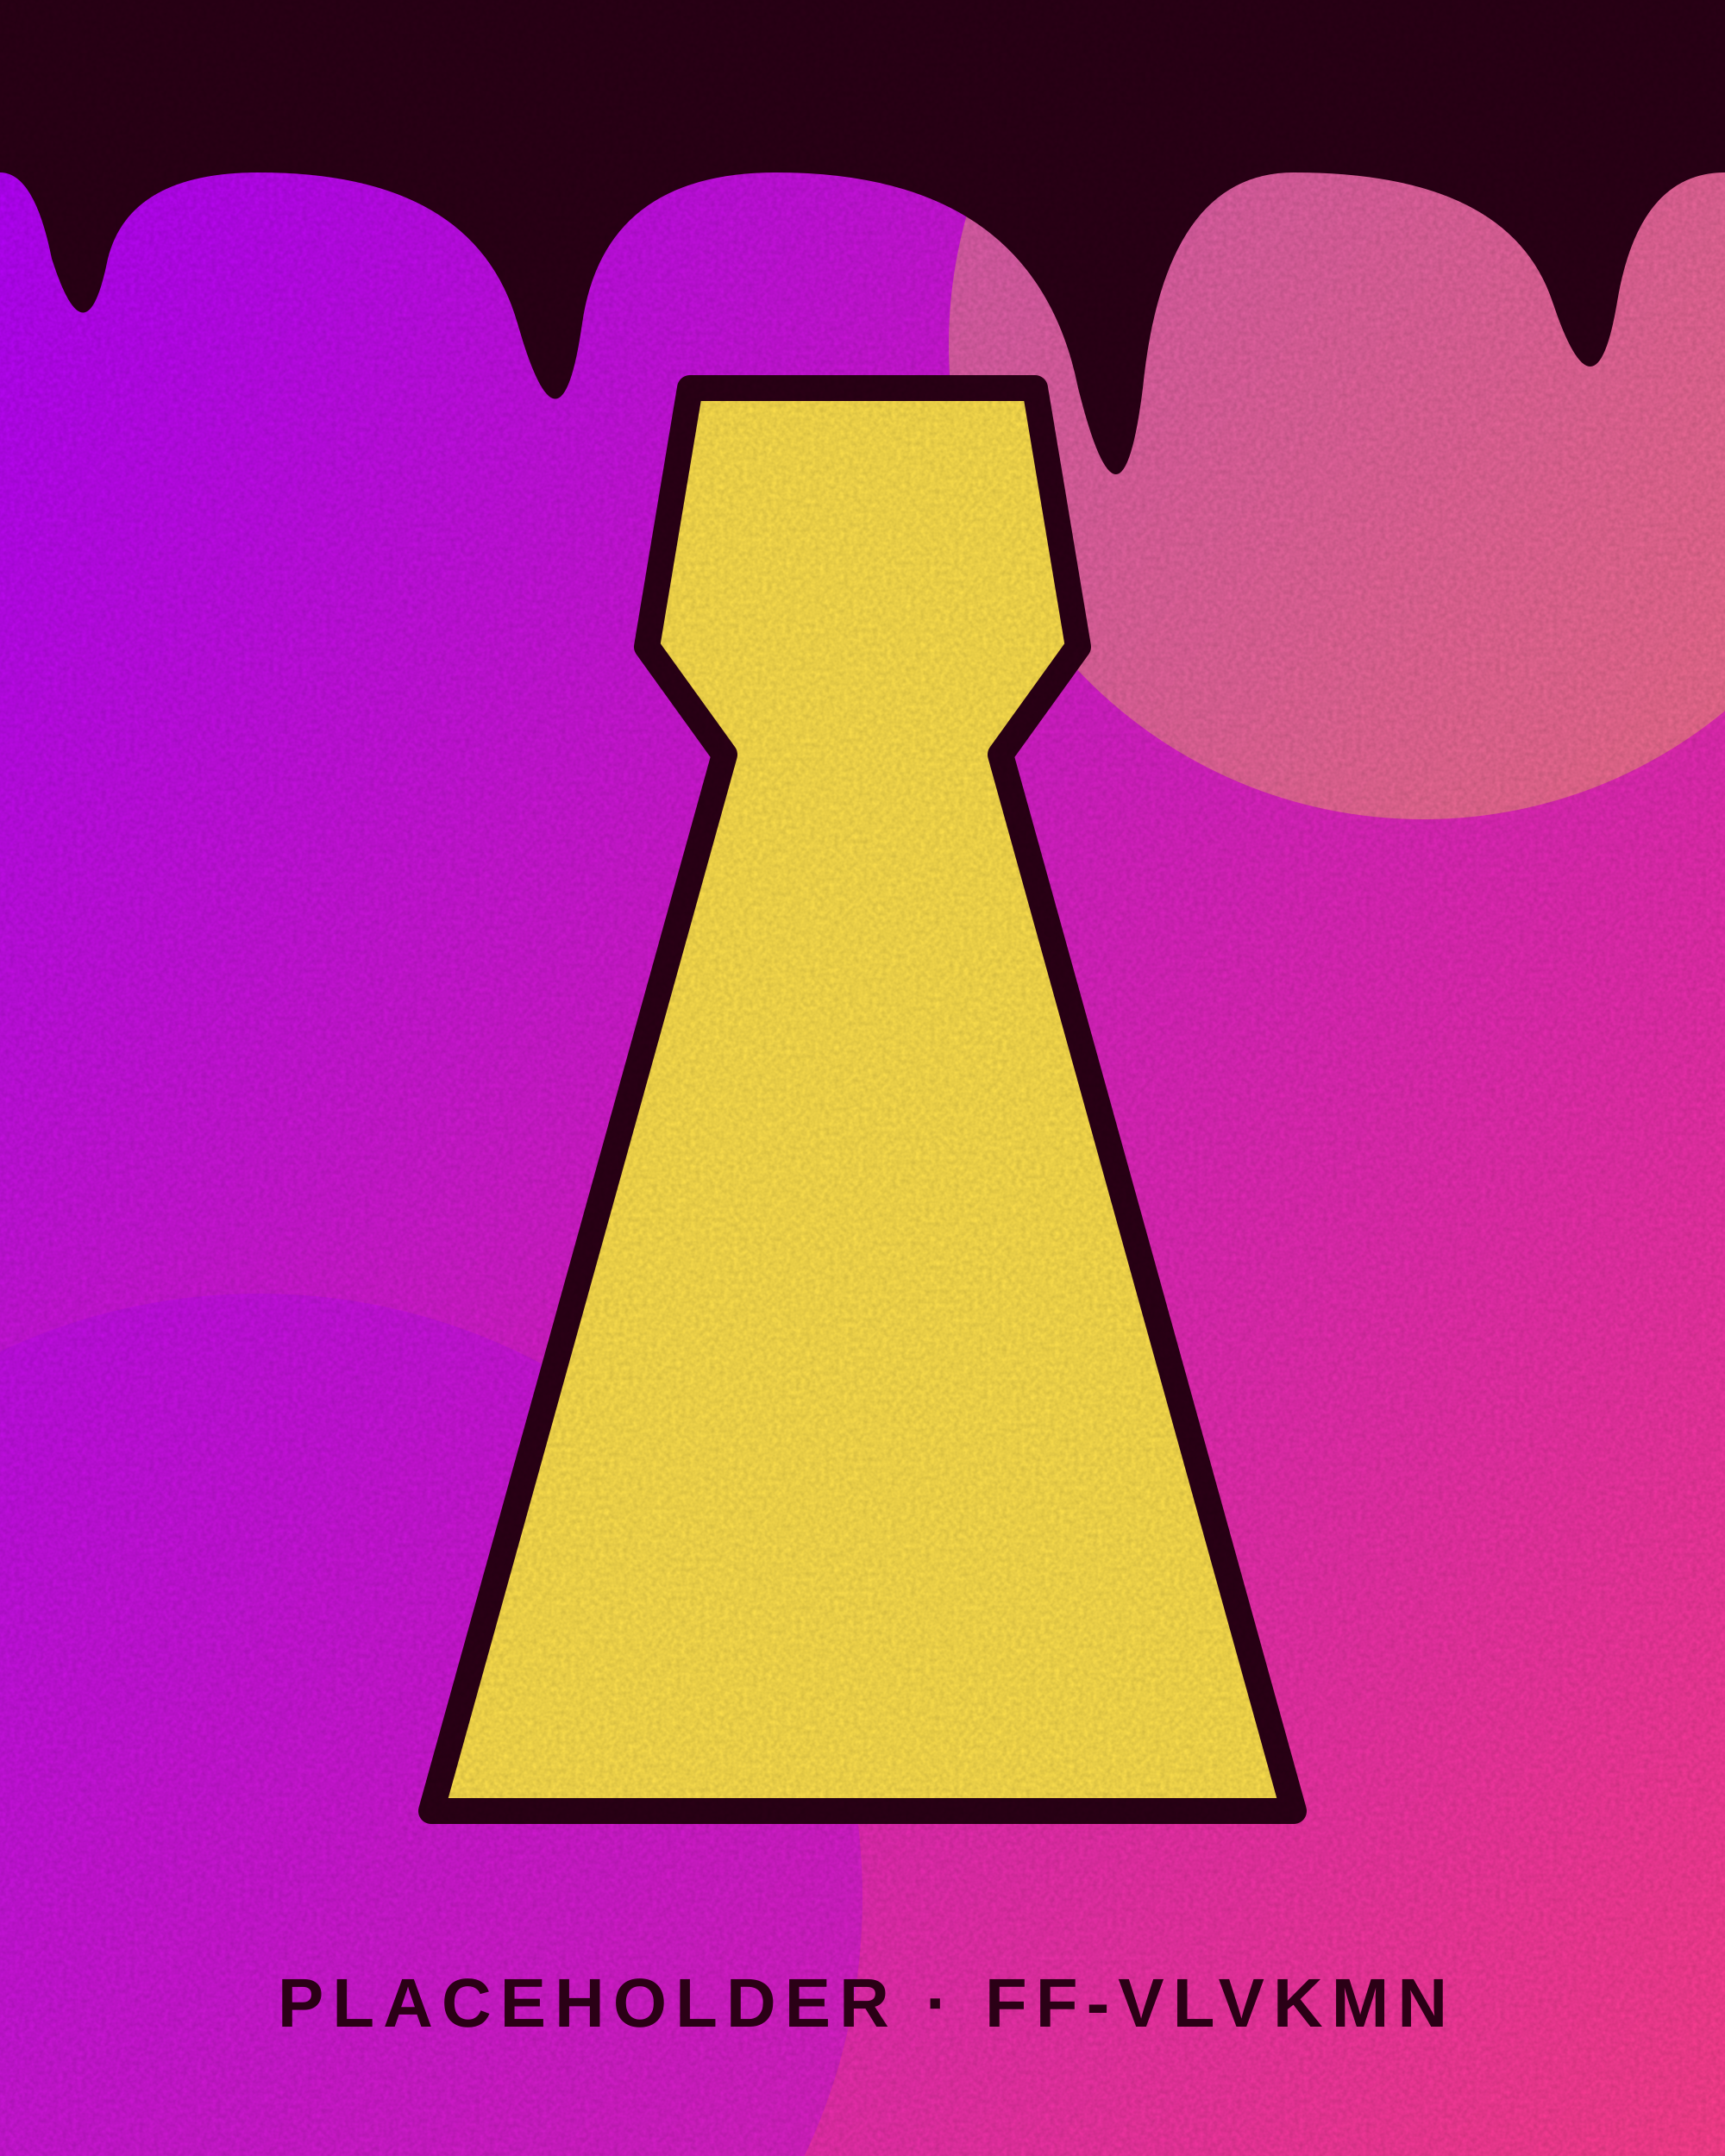
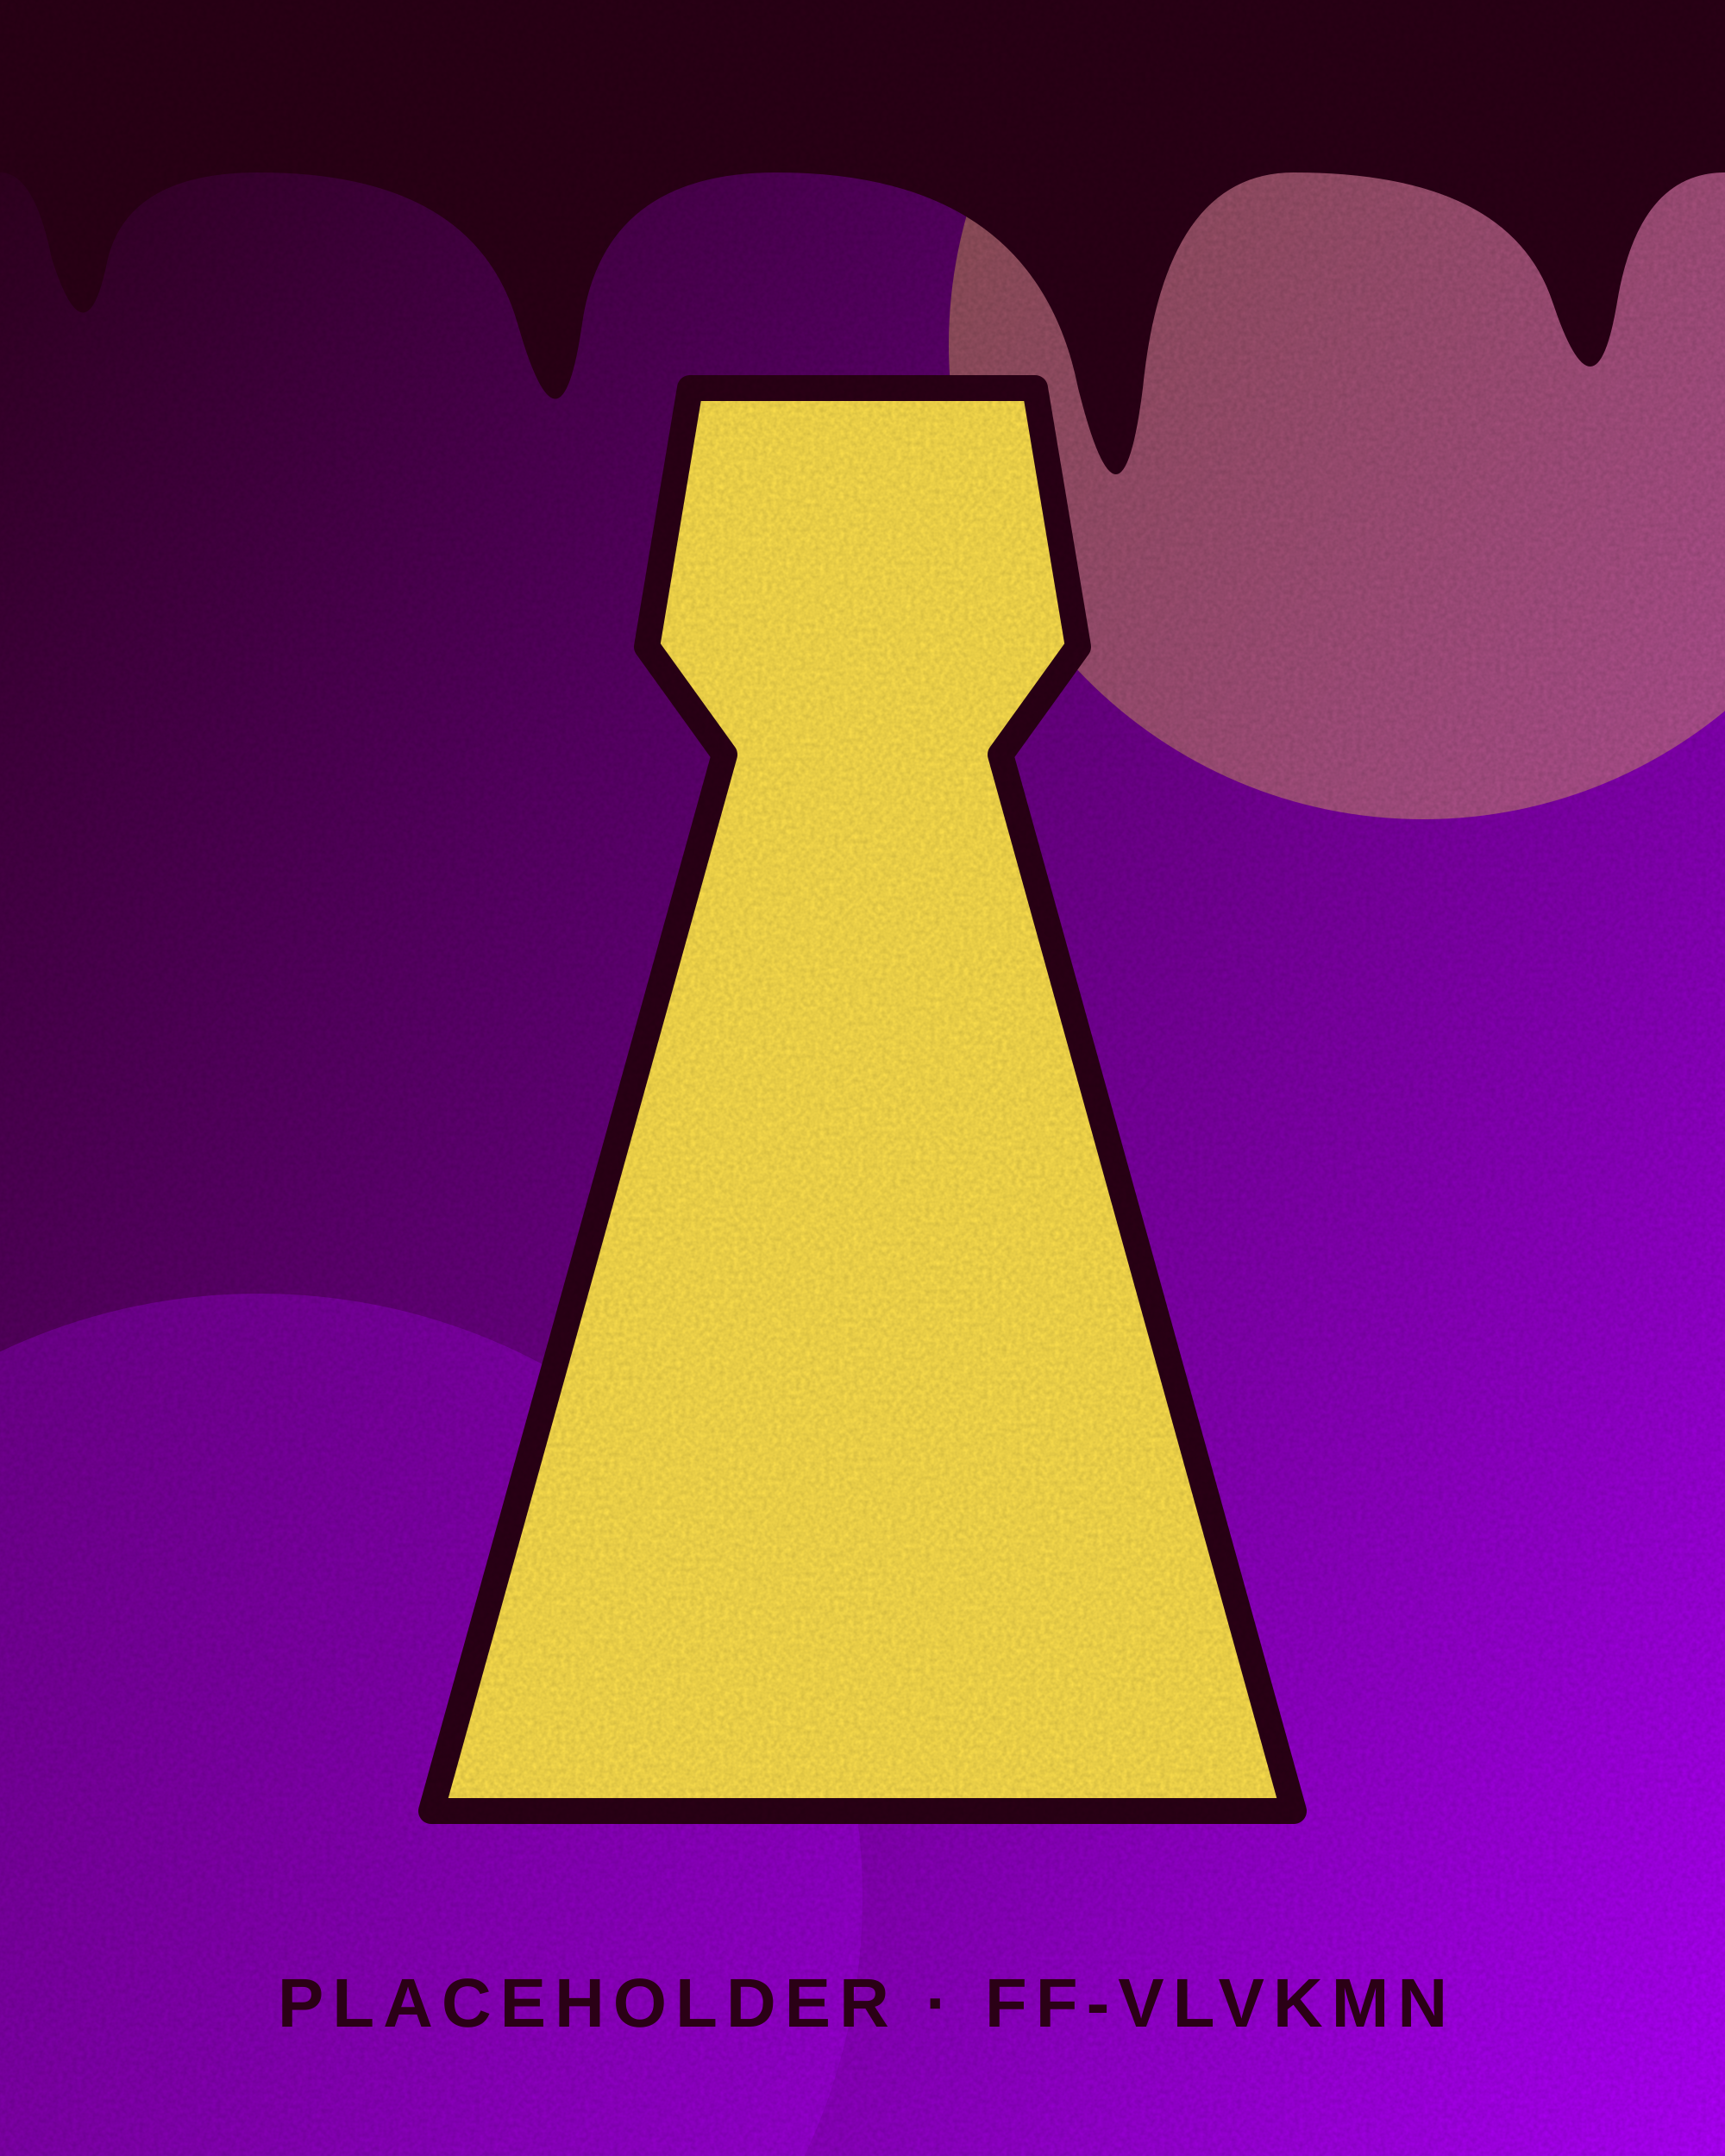
- <svg xmlns="http://www.w3.org/2000/svg" viewBox="0 0 400 500" role="img" aria-label="Placeholder image: Plum Velvet Kimono Dress">
+ <svg xmlns="http://www.w3.org/2000/svg" viewBox="0 0 400 500" role="img" aria-label="Placeholder image: Midnight Velvet Witch Dress">
  <defs>
    <linearGradient id="g" x1="0" y1="0" x2="1" y2="1">
-       <stop offset="0" stop-color="#b100ff" />
-       <stop offset="1" stop-color="#ff3f8e" />
+       <stop offset="0" stop-color="#2b0016" />
+       <stop offset="1" stop-color="#b100ff" />
    </linearGradient>
    <filter id="n">
      <feTurbulence type="fractalNoise" baseFrequency=".9" numOctaves="2" />
      <feColorMatrix values="0 0 0 0 0  0 0 0 0 0  0 0 0 0 0  0 0 0 .18 0" />
    </filter>
  </defs>
  <rect width="400" height="500" fill="url(#g)" />
  <circle cx="330" cy="80" r="110" fill="#ffe14d" opacity=".35" />
  <circle cx="60" cy="440" r="140" fill="#b100ff" opacity=".3" />
  <path d="M0 0 H400 V40 Q380 40 375 70 Q370 100 360 70 Q350 40 300 40 Q270 40 265 90 Q260 130 250 90 Q240 40 180 40 Q140 40 135 75 Q130 110 120 75 Q110 40 60 40 Q30 40 25 60 Q20 85 12 60 Q8 40 0 40 Z" fill="#2b0016" />
  <path d="M160 90 L240 90 L250 150 L232 175 L300 420 L100 420 L168 175 L150 150 Z" fill="#ffe14d" stroke="#2b0016" stroke-width="6" stroke-linejoin="round" />
  <rect width="400" height="500" filter="url(#n)" />
  <text x="200" y="470" text-anchor="middle" font-family="Arial, sans-serif" font-weight="700" font-size="16" fill="#2b0016" letter-spacing="2">PLACEHOLDER · FF-VLVKMN</text>
</svg>
